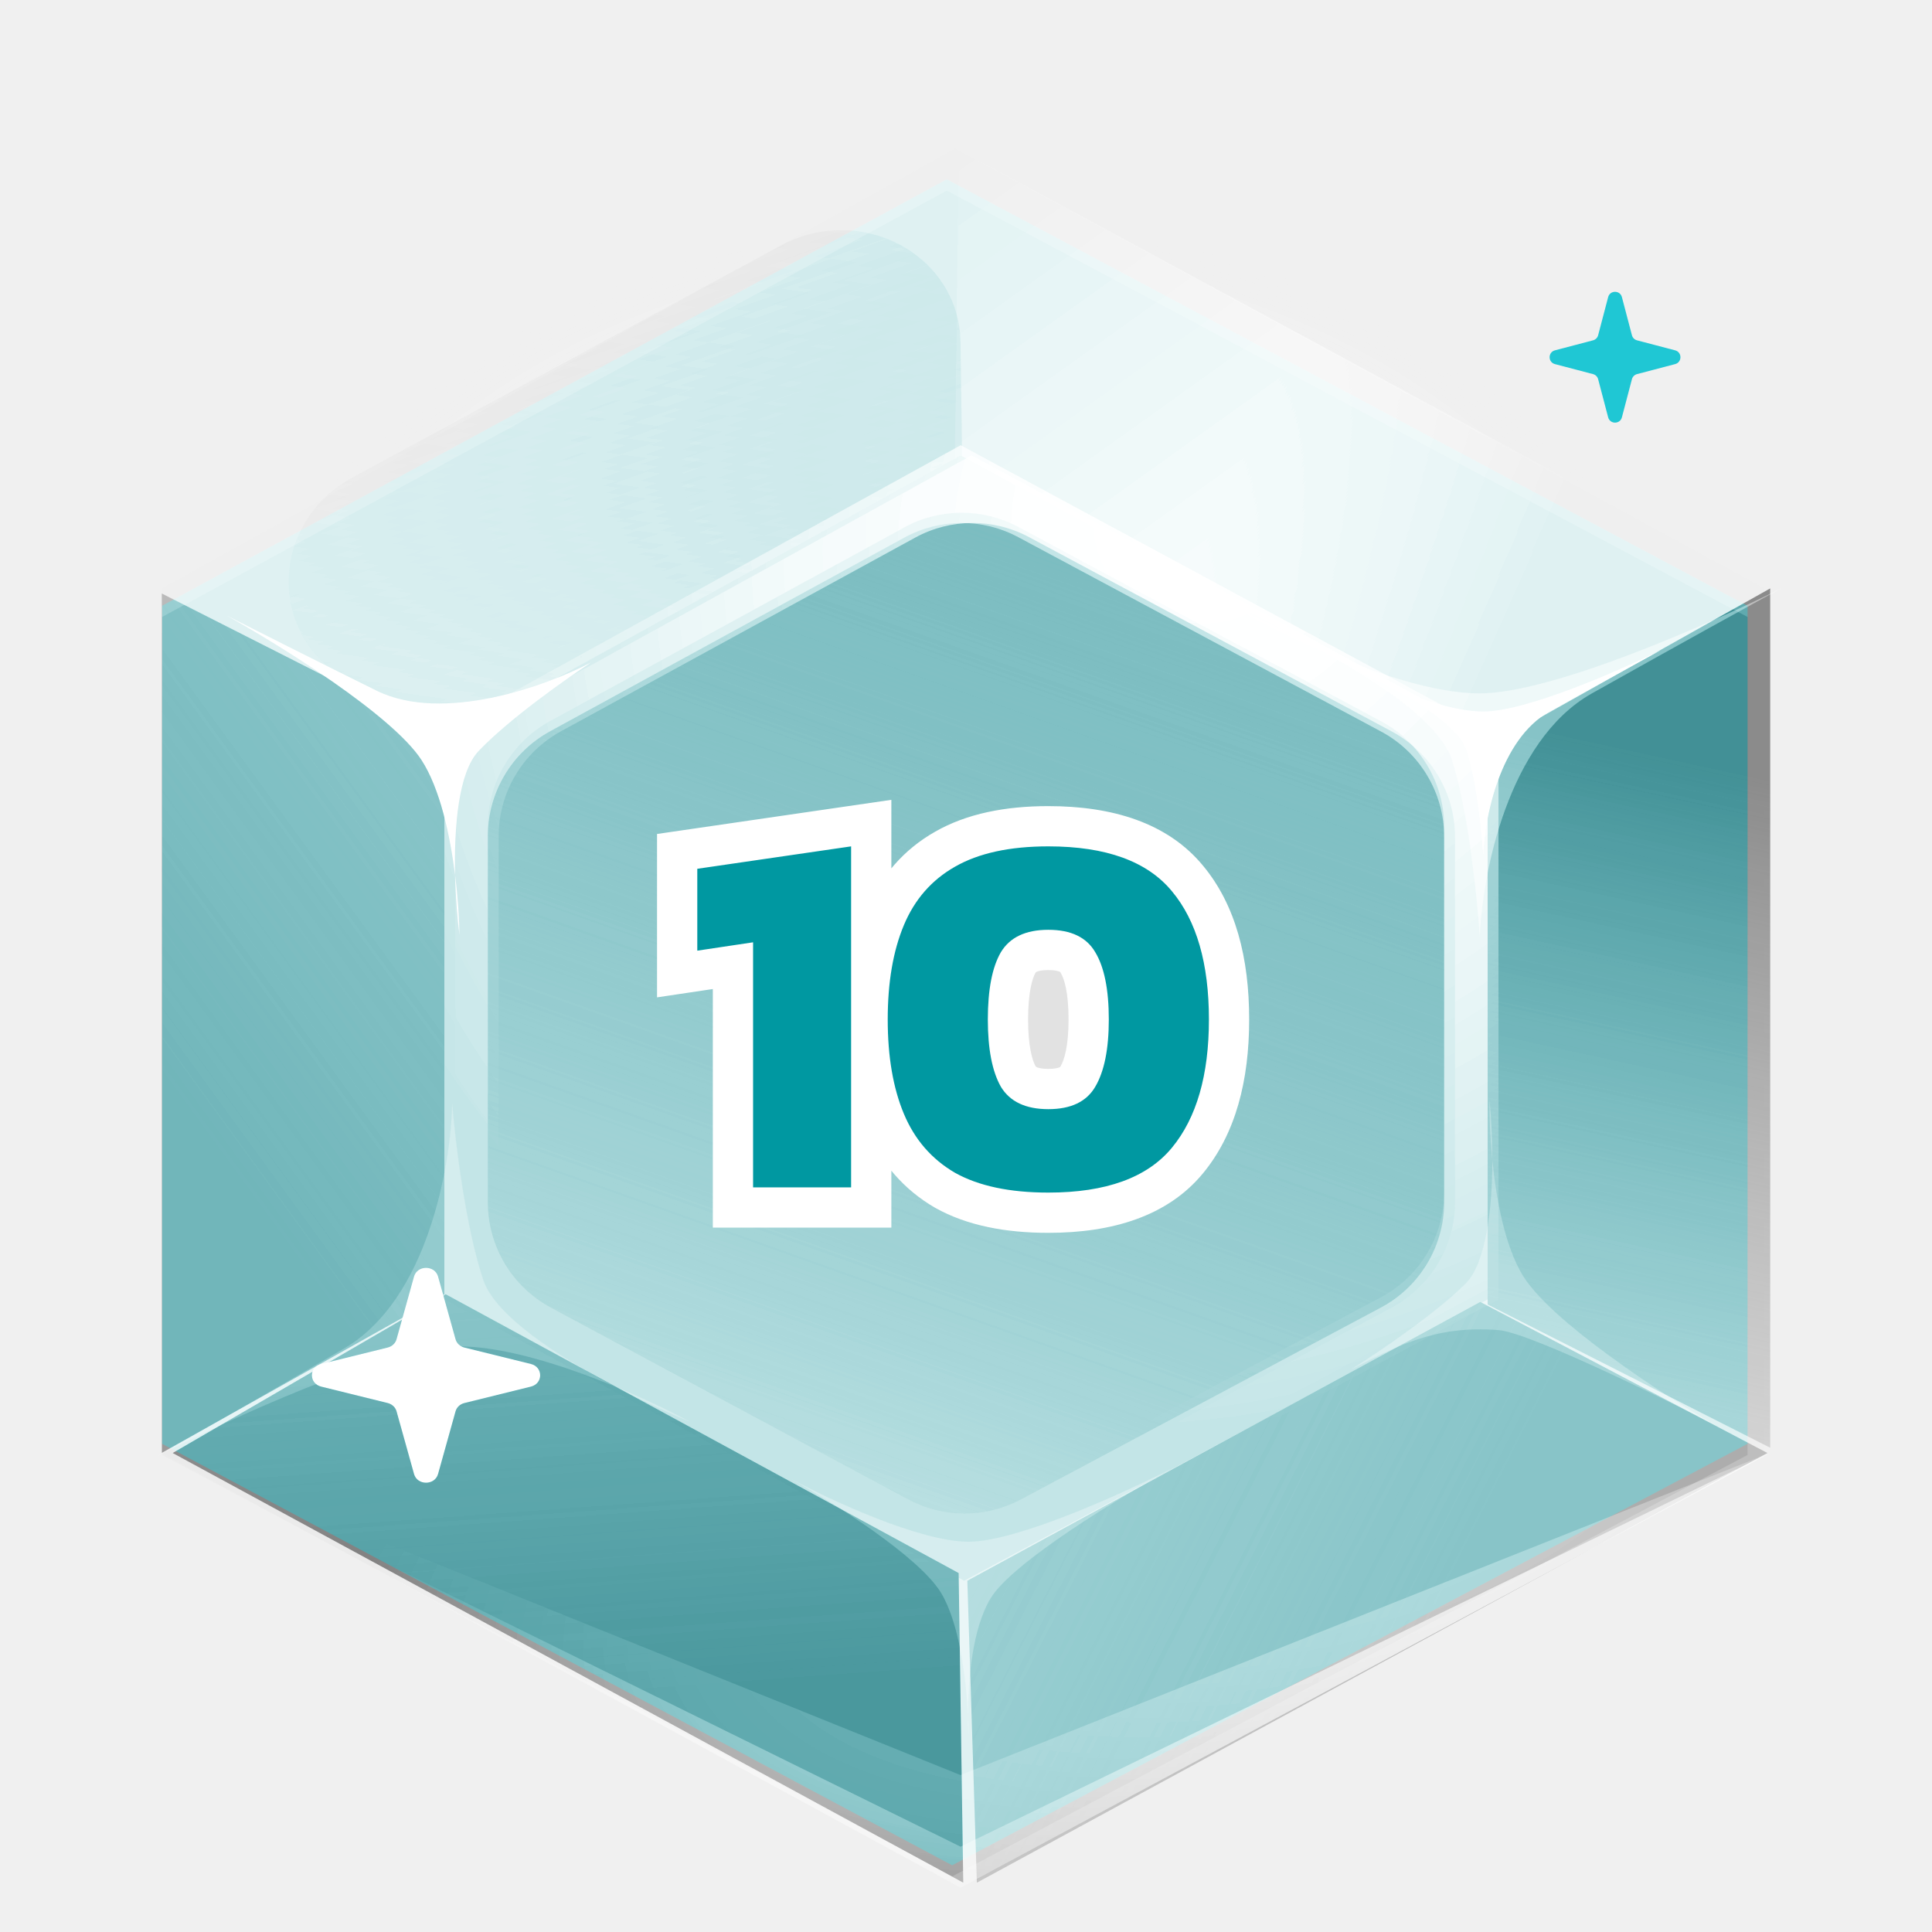
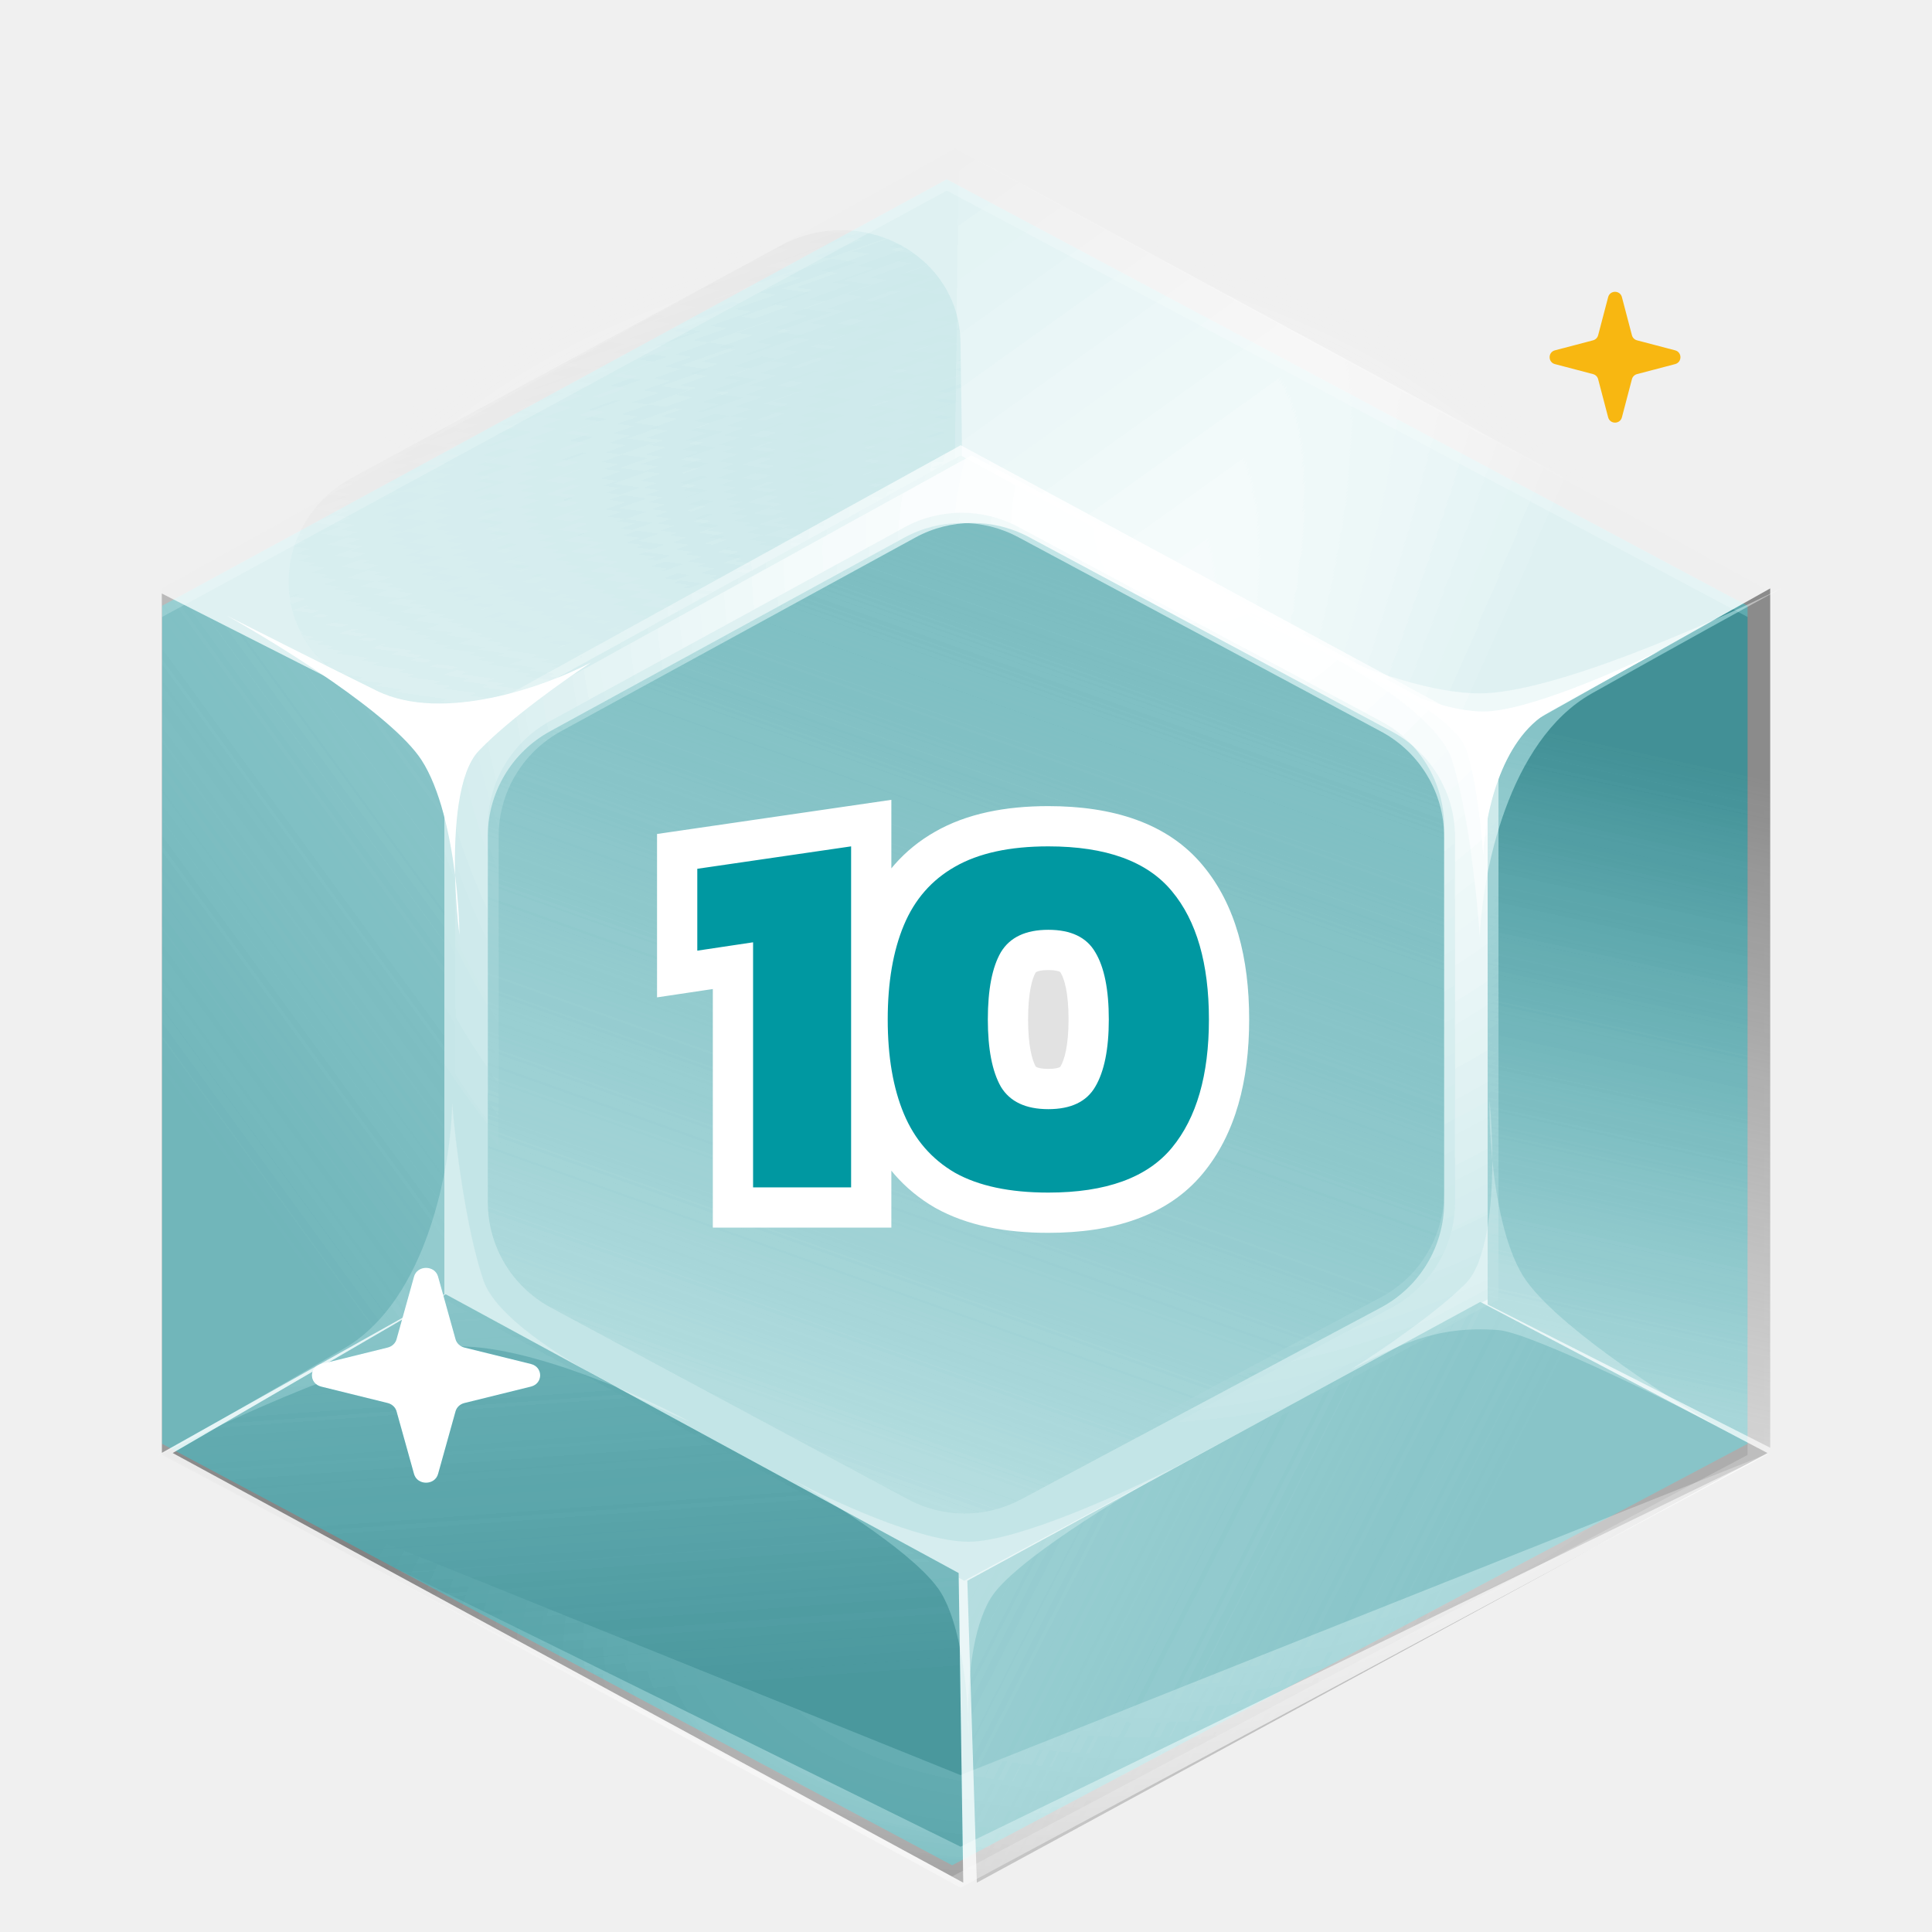
<svg xmlns="http://www.w3.org/2000/svg" width="192" height="192" fill="none" viewBox="0 0 192 192">
  <g clip-path="url(#clip0_2320_340810)">
    <mask id="mask0_2320_340810" width="165" height="107" x="11" y="-14" maskUnits="userSpaceOnUse" style="mask-type:alpha">
      <path fill="#636363" d="M175.993 69.471C176.711 74.068 118.241 91.118 97.324 92.981C89.149 93.69 14.496 73.845 11.652 69.471C8.807 65.097 11.652 -10.276 97.324 -14C175.993 -5.622 175.229 64.814 175.993 69.471Z" />
    </mask>
    <g mask="url(#mask0_2320_340810)">
      <ellipse cx="95.5" cy="82" fill="url(#paint0_radial_2320_340810)" opacity=".5" rx="76.5" ry="61" />
    </g>
    <path fill="#EFEFEF" d="M95.459 187.589L16.08 144.382V58.476L94.919 14.761L175.379 58.476V144.382L95.459 187.589Z" />
    <path fill="url(#paint1_linear_2320_340810)" d="M95.856 146.924L53.879 124.049V78.57L95.57 55.426L138.119 78.57V124.049L95.856 146.924Z" />
    <mask id="mask1_2320_340810" width="81" height="65" x="94" y="14" maskUnits="userSpaceOnUse" style="mask-type:alpha">
      <path fill="url(#paint2_linear_2320_340810)" d="M174.137 57.567L136.337 78.408L94.757 55.025L95.297 14.868L174.137 57.567Z" />
    </mask>
    <g mask="url(#mask1_2320_340810)">
      <path fill="url(#paint3_linear_2320_340810)" fill-rule="evenodd" d="M174.678 57.568L95.298 14.361L15.378 57.568V143.474L95.838 187.189L174.678 143.474V57.568ZM136.878 77.9L94.901 55.026L52.638 77.9V123.38L95.186 146.523L136.878 123.38V77.9Z" clip-rule="evenodd" />
    </g>
    <mask id="mask2_2320_340810" width="68" height="55" x="28" y="22" maskUnits="userSpaceOnUse" style="mask-type:alpha">
      <path fill="url(#paint4_linear_2320_340810)" d="M34.56 67.602L48.104 75.07C51.846 77.133 56.513 77.084 60.323 74.941L89.451 58.561C93.326 56.381 95.703 52.382 95.646 48.134L95.456 34.038C95.339 25.318 85.575 20.08 77.546 24.428L35.063 47.437C26.795 51.915 26.514 63.166 34.56 67.602Z" />
    </mask>
    <g mask="url(#mask2_2320_340810)">
      <path fill="url(#paint5_linear_2320_340810)" fill-rule="evenodd" d="M15.818 64.626C15.818 60.275 18.197 56.272 22.019 54.192L89.538 17.441C93.068 15.519 97.331 15.513 100.867 17.424L168.888 54.198C172.726 56.273 175.118 60.286 175.118 64.649V136.407C175.118 140.761 172.736 144.767 168.909 146.846L100.388 184.075C96.819 186.014 92.507 185.995 88.955 184.026L21.937 146.865C18.161 144.772 15.818 140.794 15.818 136.476V64.626ZM53.618 84.955C53.618 80.606 55.995 76.604 59.814 74.523L89.93 58.112C93.463 56.187 97.731 56.181 101.269 58.096L131.633 74.53C135.468 76.606 137.858 80.617 137.858 84.978V116.317C137.858 120.67 135.478 124.674 131.654 126.753L101.044 143.403C97.473 145.346 93.156 145.327 89.602 143.354L59.732 126.773C55.959 124.678 53.618 120.702 53.618 116.386V84.955Z" clip-rule="evenodd" />
    </g>
    <path fill="#E1E1E1" d="M95.823 157.09L44.159 129.132V73.546L95.472 45.26L147.839 73.546V129.132L95.823 157.09Z" />
    <path fill="url(#paint6_linear_2320_340810)" d="M90.24 149.002L54.743 129.951C50.887 127.882 48.48 123.86 48.48 119.484V83.102C48.48 78.759 50.851 74.762 54.662 72.678L89.876 53.427C93.395 51.503 97.648 51.485 101.184 53.379L137.25 72.699C141.111 74.767 143.52 78.791 143.52 83.171V119.461C143.52 123.849 141.101 127.88 137.228 129.944L101.446 149.018C97.943 150.885 93.739 150.879 90.24 149.002Z" />
    <path fill="url(#paint7_linear_2320_340810)" d="M16.08 144.382V58.984L44.16 73.217V128.624L16.08 144.382Z" />
    <path fill="url(#paint8_linear_2320_340810)" d="M175.921 58.476L175.921 143.874L147.841 129.641L147.841 74.234L175.921 58.476Z" />
    <path fill="url(#paint9_linear_2320_340810)" d="M175.645 144.399L97.079 187.098L96.133 157.09L147.107 129.387L175.645 144.399Z" />
    <path fill="url(#paint10_linear_2320_340810)" d="M95.727 187.098L17.161 144.399L44.295 128.624L95.269 156.327L95.727 187.098Z" />
    <path fill="#fff" d="M43.534 146.482C43.212 147.638 41.468 147.638 41.146 146.482L39.411 140.261C39.298 139.855 38.962 139.538 38.531 139.432L31.921 137.799C30.693 137.495 30.693 135.854 31.921 135.551L38.531 133.918C38.962 133.811 39.298 133.494 39.411 133.089L41.146 126.867C41.468 125.711 43.212 125.711 43.534 126.867L45.269 133.089C45.382 133.494 45.718 133.811 46.149 133.918L52.759 135.551C53.987 135.854 53.987 137.495 52.759 137.799L46.149 139.432C45.718 139.538 45.382 139.855 45.269 140.261L43.534 146.482Z" />
    <g style="mix-blend-mode:overlay">
      <path fill="url(#paint11_radial_2320_340810)" fill-rule="evenodd" d="M45.239 129.132L96.903 157.09L148.918 129.132V73.546L96.551 45.26L45.239 73.546V129.132ZM55.82 129.952L91.318 149.002C94.816 150.88 99.021 150.886 102.524 149.018L138.306 129.945C142.179 127.881 144.598 123.85 144.598 119.461V83.171C144.598 78.792 142.188 74.767 138.328 72.699L102.262 53.379C98.726 51.485 94.473 51.503 90.953 53.427L55.739 72.679C51.928 74.762 49.558 78.76 49.558 83.103V119.484C49.558 123.86 51.964 127.882 55.82 129.952Z" clip-rule="evenodd" />
    </g>
    <g style="mix-blend-mode:overlay">
      <path fill="url(#paint12_radial_2320_340810)" fill-rule="evenodd" d="M44.161 128.116L95.825 156.073L147.841 128.116V72.53L95.474 44.243L44.161 72.53V128.116ZM54.743 128.935L90.24 147.985C93.739 149.863 97.943 149.868 101.446 148.001L137.228 128.928C141.101 126.864 143.52 122.833 143.52 118.444V82.154C143.52 77.775 141.111 73.75 137.25 71.682L101.184 52.362C97.648 50.468 93.395 50.486 89.876 52.41L54.662 71.662C50.851 73.745 48.48 77.742 48.48 82.086V118.467C48.48 122.843 50.887 126.865 54.743 128.935Z" clip-rule="evenodd" />
    </g>
    <g style="mix-blend-mode:soft-light">
      <path fill="url(#paint13_radial_2320_340810)" d="M95.459 187.589L16.08 144.382L95.459 176.406L175.919 144.382L95.459 187.589Z" />
    </g>
    <g style="mix-blend-mode:overlay">
      <path fill="url(#paint14_radial_2320_340810)" d="M95.459 187.589L16.08 144.382L95.459 183.522L175.919 144.382L95.459 187.589Z" />
    </g>
    <g style="mix-blend-mode:soft-light">
      <path fill="#fff" d="M158.199 68.911C149.844 73.607 147.291 86.955 147.058 93.042C146.826 89.346 145.944 80.65 144.273 75.433C143.139 71.893 137.027 67.753 131.329 64.641C128.38 63.363 125.791 62.047 124.08 61.085C126.02 61.924 128.628 63.167 131.329 64.641C136.379 66.831 142.486 68.911 147.058 68.911C154.3 68.911 170.037 61.954 177 58.476C174.215 59.998 166.555 64.215 158.199 68.911Z" />
    </g>
    <g style="mix-blend-mode:soft-light" opacity=".5">
      <path fill="#fff" d="M34.236 133.984C42.505 129.155 44.816 115.768 44.937 109.678C45.236 113.369 46.276 122.05 48.042 127.239C49.24 130.761 55.427 134.802 61.181 137.821C64.152 139.052 66.764 140.326 68.493 141.26C66.537 140.453 63.908 139.252 61.181 137.821C56.092 135.713 49.947 133.732 45.376 133.805C38.135 133.922 22.527 141.131 15.628 144.721C18.385 143.154 25.967 138.814 34.236 133.984Z" />
    </g>
    <g style="mix-blend-mode:overlay">
      <path fill="#fff" d="M37.408 68.633C44.048 71.918 54.4 68.132 58.745 65.828C56.257 67.457 50.537 71.499 47.564 74.632C45.547 76.757 45.112 82.205 45.229 86.983C45.522 89.323 45.643 91.454 45.659 92.9C45.465 91.362 45.285 89.248 45.229 86.983C44.729 82.977 43.726 78.36 41.888 75.53C38.976 71.047 27.79 64.102 22.56 61.19C24.743 62.303 30.769 65.348 37.408 68.633Z" />
    </g>
    <g style="mix-blend-mode:soft-light" opacity=".6">
      <path fill="#fff" d="M148.921 132.182C142.441 131.674 138.652 133.896 134.248 136.1C136.778 134.528 142.6 130.617 145.653 127.554C147.724 125.475 148.298 120.038 148.304 115.259C148.071 112.913 148.005 110.78 148.026 109.334C148.181 110.876 148.306 112.994 148.304 115.259C148.701 119.276 149.585 123.914 151.35 126.785C154.145 131.333 165.15 138.53 170.304 141.56C168.15 140.399 152.292 132.447 148.921 132.182Z" />
    </g>
    <g style="mix-blend-mode:overlay">
      <path fill="#fff" d="M153.993 70.714C149.048 73.476 147.537 81.328 147.399 84.908C147.262 82.734 146.74 77.619 145.751 74.55C145.08 72.468 141.462 70.032 138.09 68.202C136.344 67.45 134.813 66.676 133.8 66.11C134.948 66.604 136.491 67.335 138.09 68.202C141.079 69.49 144.693 70.714 147.399 70.714C151.685 70.714 160.999 66.622 165.12 64.576C163.471 65.471 158.938 67.952 153.993 70.714Z" />
    </g>
    <g style="mix-blend-mode:soft-light" opacity=".6">
      <path fill="#fff" d="M78.719 147.032C82.554 149.094 91.429 153.218 96.25 153.218C101.07 153.218 111.771 148.344 116.519 145.907C111.406 148.719 100.632 155.242 98.441 158.842C96.644 161.794 96.198 166.966 96.196 170.385C96.234 171.13 96.25 171.794 96.25 172.339C96.217 171.8 96.196 171.135 96.196 170.385C96.014 166.772 95.327 161.263 93.51 158.279C91.319 154.68 82.737 149.281 78.719 147.032Z" />
    </g>
    <g style="mix-blend-mode:color-burn" opacity=".5">
      <path fill="#A7A7A7" d="M94.623 186.479L16.109 144.592V61.311L94.089 18.932L173.671 61.311V144.592L94.623 186.479Z" />
    </g>
    <g style="mix-blend-mode:soft-light" opacity=".8">
      <path fill="#14E2F2" d="M94.623 185.37L16.109 143.483V60.202L94.089 17.822L173.671 60.202V143.483L94.623 185.37Z" />
    </g>
-     <path fill="#1FC7D4" d="M161.184 41.472C161 42.176 160 42.176 159.816 41.472L158.821 37.684C158.756 37.437 158.564 37.244 158.316 37.179L154.528 36.184C153.824 36 153.824 35 154.528 34.816L158.316 33.821C158.564 33.756 158.756 33.563 158.821 33.316L159.816 29.528C160 28.824 161 28.824 161.184 29.528L162.179 33.316C162.244 33.563 162.436 33.756 162.684 33.821L166.472 34.816C167.176 35 167.176 36 166.472 36.184L162.684 37.179C162.436 37.244 162.244 37.437 162.179 37.684L161.184 41.472Z" />
+     <path fill="#F8B711" d="M161.184 41.472C161 42.176 160 42.176 159.816 41.472L158.821 37.684C158.756 37.437 158.564 37.244 158.316 37.179L154.528 36.184C153.824 36 153.824 35 154.528 34.816L158.316 33.821C158.564 33.756 158.756 33.563 158.821 33.316L159.816 29.528C160 28.824 161 28.824 161.184 29.528L162.179 33.316C162.244 33.563 162.436 33.756 162.684 33.821L166.472 34.816C167.176 35 167.176 36 166.472 36.184L162.684 37.179C162.436 37.244 162.244 37.437 162.179 37.684L161.184 41.472Z" />
  </g>
  <ellipse cx="104" cy="101" fill="#E2E2E2" rx="7" ry="11" />
  <path fill="#fff" d="M74.84 118H70.84V122H74.84V118ZM74.84 93.645H78.84V89.003L74.248 89.689L74.84 93.645ZM69.296 94.475H65.296V99.117L69.887 98.431L69.296 94.475ZM69.296 86.339L68.719 82.381L65.296 82.88V86.339H69.296ZM84.582 84.111H88.582V79.486L84.005 80.153L84.582 84.111ZM84.582 118V122H88.582V118H84.582ZM78.84 118V93.645H70.84V118H78.84ZM74.248 89.689L68.704 90.519L69.887 98.431L75.432 97.602L74.248 89.689ZM73.296 94.475V86.339H65.296V94.475H73.296ZM69.872 90.297L85.159 88.069L84.005 80.153L68.719 82.381L69.872 90.297ZM80.582 84.111V118H88.582V84.111H80.582ZM84.582 114H74.84V122H84.582V114ZM94.906 116.549L92.894 120.006L92.924 120.024L92.954 120.041L94.906 116.549ZM89.828 110.694L86.138 112.239L89.828 110.694ZM89.828 91.936L86.138 90.39L89.828 91.936ZM94.906 86.132L96.879 89.611L96.888 89.606L96.896 89.602L94.906 86.132ZM116.462 88.567L113.378 91.114L113.385 91.123L113.392 91.132L116.462 88.567ZM116.462 114.062L119.547 116.608L116.462 114.062ZM108.845 107.999L105.401 105.964L105.394 105.976L105.387 105.989L108.845 107.999ZM108.845 94.63L105.387 96.641L105.404 96.67L105.422 96.7L108.845 94.63ZM99.466 94.63L96.043 92.56L96.025 92.59L96.008 92.62L99.466 94.63ZM99.466 107.999L95.988 109.975L96.015 110.022L96.043 110.069L99.466 107.999ZM104.181 114.518C100.757 114.518 98.41 113.925 96.857 113.057L92.954 120.041C96.1 121.799 99.937 122.518 104.181 122.518V114.518ZM96.918 113.092C95.383 112.199 94.264 110.932 93.517 109.148L86.138 112.239C87.533 115.568 89.799 118.205 92.894 120.006L96.918 113.092ZM93.517 109.148C92.707 107.215 92.221 104.648 92.221 101.315H84.221C84.221 105.374 84.806 109.06 86.138 112.239L93.517 109.148ZM92.221 101.315C92.221 97.981 92.707 95.414 93.517 93.481L86.138 90.39C84.806 93.57 84.221 97.255 84.221 101.315H92.221ZM93.517 93.481C94.261 91.705 95.369 90.468 96.879 89.611L92.932 82.653C89.814 84.421 87.536 87.053 86.138 90.39L93.517 93.481ZM96.896 89.602C98.439 88.717 100.77 88.111 104.181 88.111V80.111C99.923 80.111 96.071 80.852 92.916 82.662L96.896 89.602ZM104.181 88.111C109.318 88.111 111.997 89.441 113.378 91.114L119.547 86.021C116.022 81.752 110.513 80.111 104.181 80.111V88.111ZM113.392 91.132C115.023 93.084 116.141 96.275 116.141 101.315H124.141C124.141 95.23 122.807 89.923 119.532 86.003L113.392 91.132ZM116.141 101.315C116.141 106.308 115.028 109.516 113.378 111.515L119.547 116.608C122.802 112.666 124.141 107.376 124.141 101.315H116.141ZM113.378 111.515C111.997 113.188 109.318 114.518 104.181 114.518V122.518C110.513 122.518 116.022 120.877 119.547 116.608L113.378 111.515ZM104.181 114.227C107.351 114.227 110.503 113.106 112.303 110.01L105.387 105.989C105.363 106.03 105.352 106.037 105.357 106.032C105.362 106.028 105.353 106.039 105.307 106.061C105.206 106.109 104.881 106.227 104.181 106.227V114.227ZM112.289 110.034C113.718 107.615 114.192 104.545 114.192 101.315H106.192C106.192 103.957 105.768 105.344 105.401 105.964L112.289 110.034ZM114.192 101.315C114.192 98.071 113.725 94.971 112.268 92.56L105.422 96.7C105.761 97.26 106.192 98.616 106.192 101.315H114.192ZM112.303 92.62C110.503 89.523 107.351 88.402 104.181 88.402V96.402C104.881 96.402 105.206 96.52 105.307 96.568C105.353 96.59 105.362 96.602 105.357 96.597C105.352 96.592 105.363 96.6 105.387 96.641L112.303 92.62ZM104.181 88.402C101.005 88.402 97.879 89.524 96.043 92.56L102.889 96.7C102.93 96.631 102.951 96.611 103.027 96.575C103.147 96.519 103.484 96.402 104.181 96.402V88.402ZM96.008 92.62C94.616 95.013 94.17 98.087 94.17 101.315H102.17C102.17 98.6 102.588 97.218 102.924 96.641L96.008 92.62ZM94.17 101.315C94.17 104.528 94.623 107.573 95.988 109.975L102.944 106.023C102.581 105.386 102.17 103.974 102.17 101.315H94.17ZM96.043 110.069C97.879 113.105 101.005 114.227 104.181 114.227V106.227C103.484 106.227 103.147 106.11 103.027 106.054C102.951 106.018 102.93 105.998 102.889 105.929L96.043 110.069Z" />
  <path fill="#0098A1" d="M74.84 118V93.645L69.296 94.475V86.339L84.582 84.111V118H74.84ZM104.181 118.518C100.347 118.518 97.255 117.862 94.906 116.549C92.591 115.202 90.898 113.25 89.828 110.694C88.757 108.137 88.221 105.011 88.221 101.315C88.221 97.618 88.757 94.492 89.828 91.936C90.898 89.379 92.591 87.445 94.906 86.132C97.255 84.784 100.347 84.111 104.181 84.111C109.916 84.111 114.009 85.596 116.462 88.567C118.915 91.504 120.141 95.753 120.141 101.315C120.141 106.842 118.915 111.091 116.462 114.062C114.009 117.033 109.916 118.518 104.181 118.518ZM104.181 110.227C106.427 110.227 107.981 109.485 108.845 107.999C109.743 106.479 110.192 104.251 110.192 101.315C110.192 98.344 109.743 96.115 108.845 94.63C107.981 93.144 106.427 92.402 104.181 92.402C101.936 92.402 100.364 93.144 99.466 94.63C98.602 96.115 98.17 98.344 98.17 101.315C98.17 104.251 98.602 106.479 99.466 107.999C100.364 109.485 101.936 110.227 104.181 110.227Z" />
  <defs>
    <radialGradient id="paint0_radial_2320_340810" cx="0" cy="0" r="1" gradientTransform="translate(95.4875 81.9724) rotate(-90) scale(60.9724 76.4654)" gradientUnits="userSpaceOnUse">
      <stop stop-color="#E0E0E0" />
      <stop offset="1" stop-color="#fff" stop-opacity="0" />
    </radialGradient>
    <linearGradient id="paint1_linear_2320_340810" x1="128.468" x2="92.975" y1="55.744" y2="154.155" gradientUnits="userSpaceOnUse">
      <stop stop-color="#B6B6B6" />
      <stop offset="1" stop-color="#8E8E8E" stop-opacity="0" />
    </linearGradient>
    <linearGradient id="paint2_linear_2320_340810" x1="153.082" x2="97.948" y1="55.424" y2="30.807" gradientUnits="userSpaceOnUse">
      <stop stop-color="#fff" stop-opacity="0" />
      <stop offset=".513" stop-color="#fff" />
      <stop offset="1" stop-color="#fff" />
    </linearGradient>
    <linearGradient id="paint3_linear_2320_340810" x1="55.815" x2="135.487" y1="42.699" y2="154.056" gradientUnits="userSpaceOnUse">
      <stop stop-color="#fff" stop-opacity="0" />
      <stop offset=".513" stop-color="#fff" />
      <stop offset="1" stop-color="#fff" />
    </linearGradient>
    <linearGradient id="paint4_linear_2320_340810" x1="61.716" x2="50.043" y1="-2.757" y2="80.778" gradientUnits="userSpaceOnUse">
      <stop stop-color="#FD9B13" />
      <stop offset="1" stop-color="#FD9B13" stop-opacity="0" />
    </linearGradient>
    <linearGradient id="paint5_linear_2320_340810" x1="156.868" x2="92.142" y1="184.927" y2="1.751" gradientUnits="userSpaceOnUse">
      <stop stop-color="#B6B6B6" />
      <stop offset="1" stop-color="#8E8E8E" stop-opacity="0" />
    </linearGradient>
    <linearGradient id="paint6_linear_2320_340810" x1="132.632" x2="93.659" y1="50.696" y2="160.422" gradientUnits="userSpaceOnUse">
      <stop stop-color="#B6B6B6" />
      <stop offset="1" stop-color="#8E8E8E" stop-opacity="0" />
    </linearGradient>
    <linearGradient id="paint7_linear_2320_340810" x1="1.425" x2="189.352" y1="86.905" y2="-49.988" gradientUnits="userSpaceOnUse">
      <stop stop-color="#AFAFAF" />
      <stop offset="1" stop-color="#CECECE" stop-opacity="0" />
    </linearGradient>
    <linearGradient id="paint8_linear_2320_340810" x1="170.521" x2="147.9" y1="76.267" y2="180.057" gradientUnits="userSpaceOnUse">
      <stop stop-color="#8B8B8B" />
      <stop offset="1" stop-color="#B7B7B7" stop-opacity="0" />
    </linearGradient>
    <linearGradient id="paint9_linear_2320_340810" x1="130.094" x2="-78.916" y1="185.084" y2="78.886" gradientUnits="userSpaceOnUse">
      <stop stop-color="#BEBEBE" />
      <stop offset="1" stop-color="#CECECE" stop-opacity="0" />
    </linearGradient>
    <linearGradient id="paint10_linear_2320_340810" x1="35.521" x2="19.241" y1="170.306" y2="-52.489" gradientUnits="userSpaceOnUse">
      <stop stop-color="#929292" />
      <stop offset="1" stop-color="#CECECE" stop-opacity="0" />
    </linearGradient>
    <radialGradient id="paint11_radial_2320_340810" cx="0" cy="0" r="1" gradientTransform="translate(120.838 51.3596) rotate(131.437) scale(96.2826 84.8126)" gradientUnits="userSpaceOnUse">
      <stop stop-color="#fff" />
      <stop offset="1" stop-color="#fff" stop-opacity="0" />
    </radialGradient>
    <radialGradient id="paint12_radial_2320_340810" cx="0" cy="0" r="1" gradientTransform="translate(119.761 50.343) rotate(131.437) scale(96.2826 84.8126)" gradientUnits="userSpaceOnUse">
      <stop stop-color="#fff" />
      <stop offset="1" stop-color="#fff" stop-opacity="0" />
    </radialGradient>
    <radialGradient id="paint13_radial_2320_340810" cx="0" cy="0" r="1" gradientTransform="translate(132.629 146.739) rotate(164.151) scale(102.117 47.632)" gradientUnits="userSpaceOnUse">
      <stop stop-color="#fff" />
      <stop offset="1" stop-color="#fff" stop-opacity="0" />
    </radialGradient>
    <radialGradient id="paint14_radial_2320_340810" cx="0" cy="0" r="1" gradientTransform="translate(132.629 146.739) rotate(164.151) scale(102.117 47.632)" gradientUnits="userSpaceOnUse">
      <stop stop-color="#fff" />
      <stop offset="1" stop-color="#fff" stop-opacity="0" />
    </radialGradient>
    <clipPath id="clip0_2320_340810">
      <rect width="192" height="192" fill="#fff" />
    </clipPath>
  </defs>
</svg>
